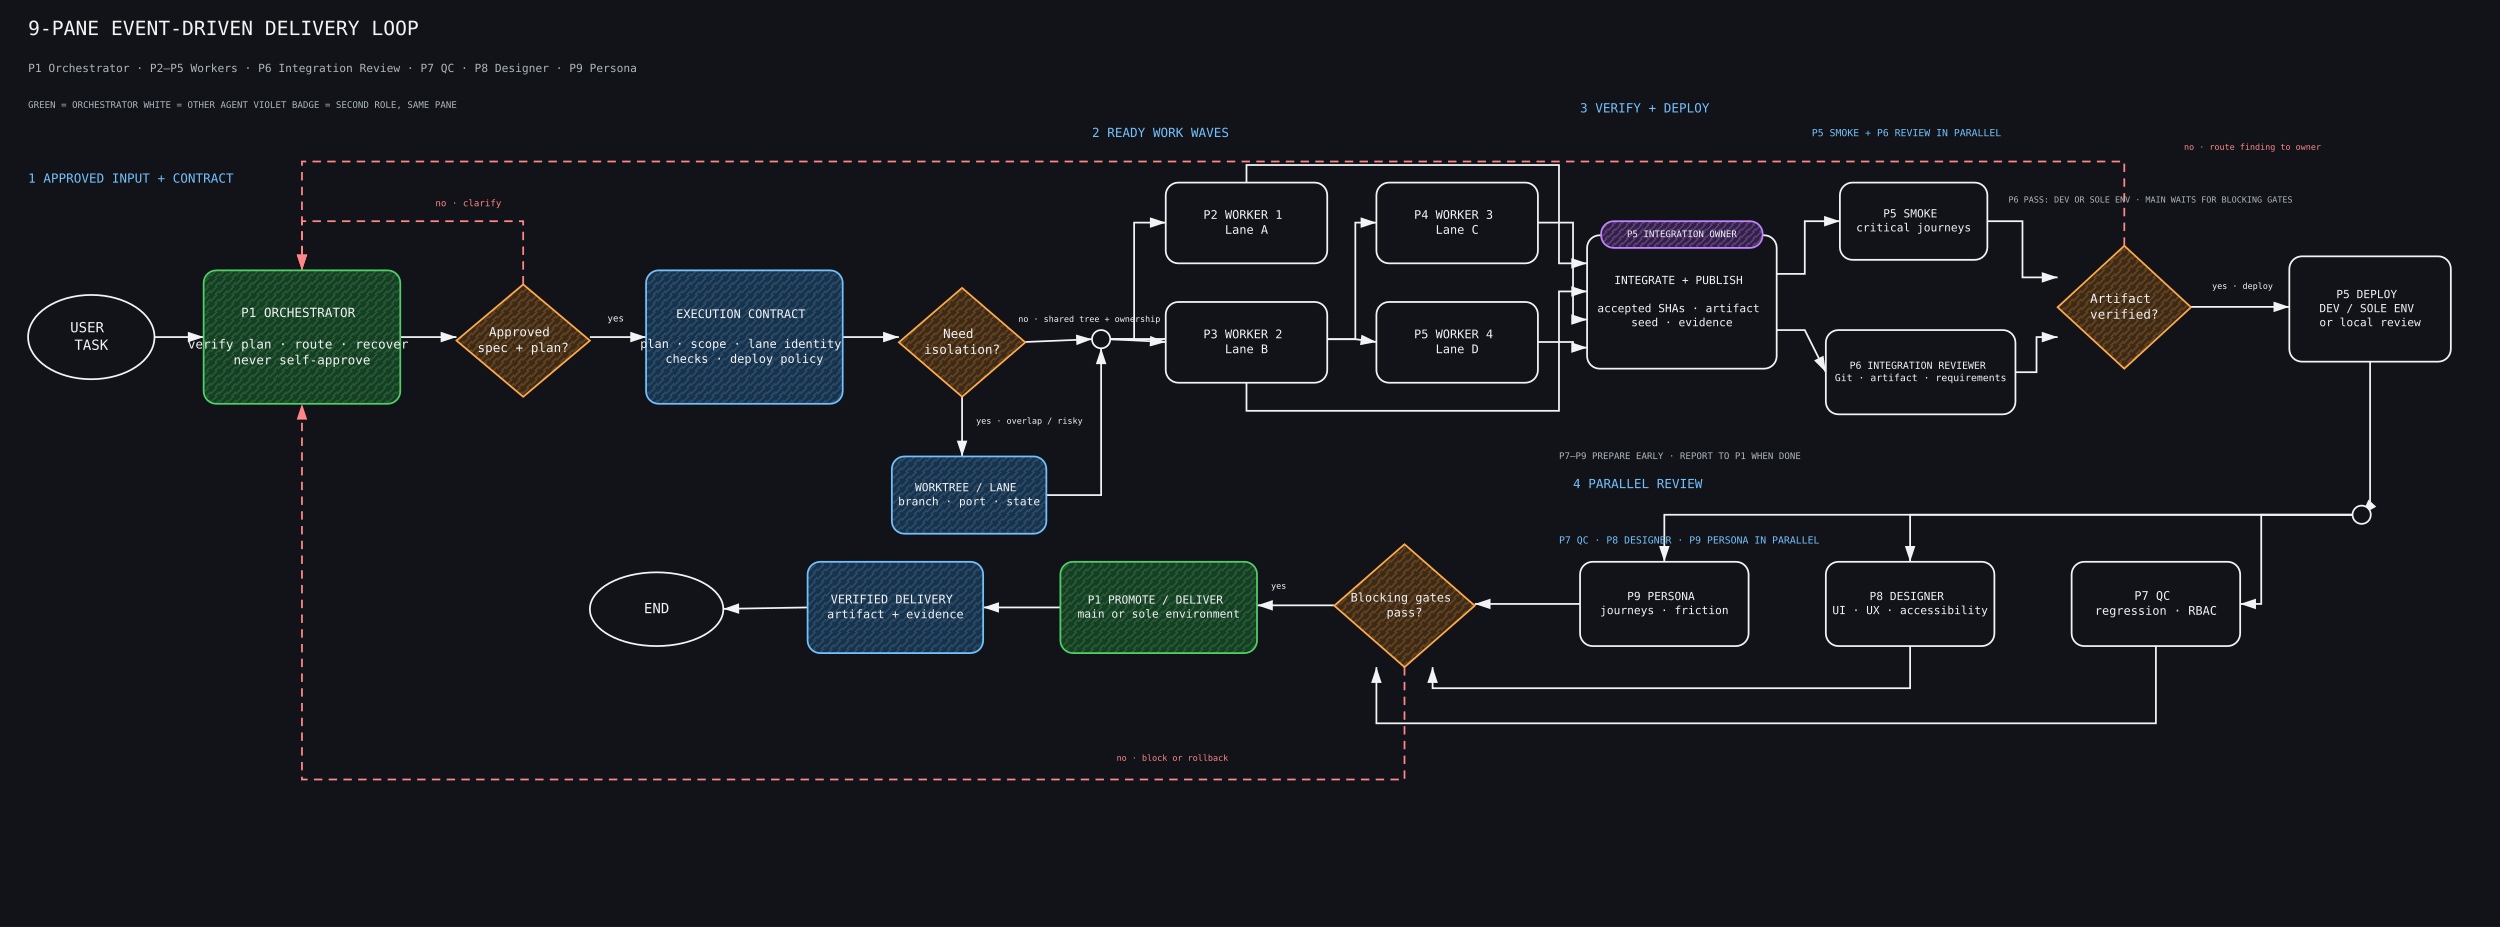
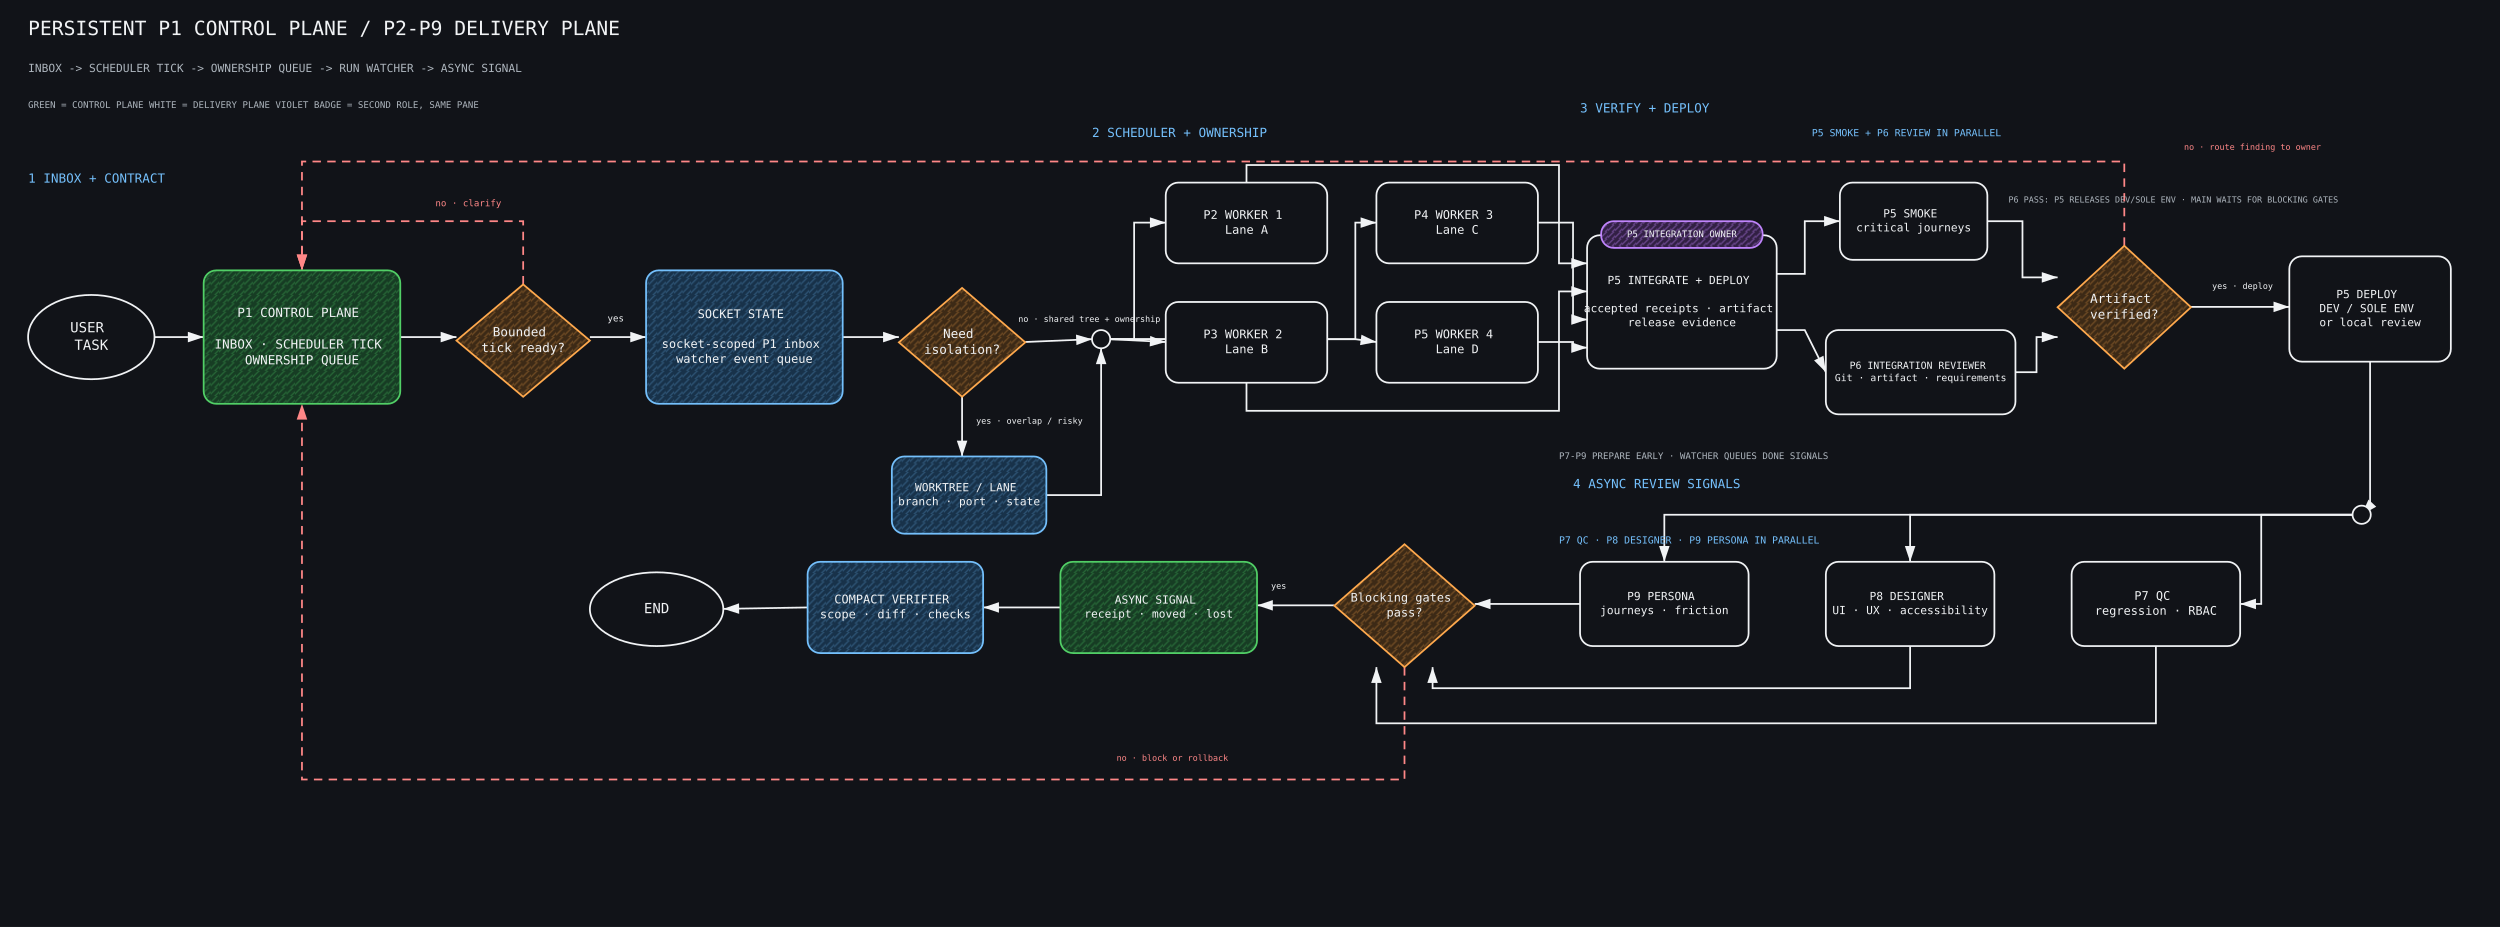
<svg xmlns="http://www.w3.org/2000/svg" width="3560" height="1320" viewBox="0 0 3560 1320">
  <defs>
    <pattern id="greenHatch" width="12" height="12" patternUnits="userSpaceOnUse">
      <rect width="12" height="12" fill="#173d24" />
      <path d="M-3 12L12-3M3 15L15 3" stroke="#51cf66" stroke-opacity=".26" stroke-width="2" />
    </pattern>
    <pattern id="amberHatch" width="12" height="12" patternUnits="userSpaceOnUse">
      <rect width="12" height="12" fill="#3d2a16" />
      <path d="M-3 12L12-3M3 15L15 3" stroke="#ffa94d" stroke-opacity=".24" stroke-width="2" />
    </pattern>
    <pattern id="blueHatch" width="12" height="12" patternUnits="userSpaceOnUse">
      <rect width="12" height="12" fill="#18324a" />
      <path d="M-3 12L12-3M3 15L15 3" stroke="#74c0fc" stroke-opacity=".22" stroke-width="2" />
    </pattern>
    <pattern id="violetHatch" width="10" height="10" patternUnits="userSpaceOnUse">
      <rect width="10" height="10" fill="#322044" />
      <path d="M-2 10L10-2M3 13L13 3" stroke="#c084fc" stroke-opacity=".35" stroke-width="2" />
    </pattern>
    <marker id="arrowWhite" markerWidth="10" markerHeight="10" refX="9" refY="3" orient="auto" markerUnits="strokeWidth">
      <path d="M0,0 L0,6 L9,3 z" fill="#f1f3f5" />
    </marker>
    <marker id="arrowRed" markerWidth="10" markerHeight="10" refX="9" refY="3" orient="auto" markerUnits="strokeWidth">
      <path d="M0,0 L0,6 L9,3 z" fill="#ff8787" />
    </marker>
  </defs>
  <rect width="3560" height="1320" fill="#111318" />
  <g font-family="ui-monospace, SFMono-Regular, Menlo, Consolas, monospace">
    <polyline id="task_o" points="220,480 290,480" fill="none" stroke="#f1f3f5" stroke-width="2.5" marker-end="url(#arrowWhite)" />
    <polyline id="o_ready" points="570,480 650,480" fill="none" stroke="#f1f3f5" stroke-width="2.5" marker-end="url(#arrowWhite)" />
    <polyline id="ready_yes" points="840,480 920,480" fill="none" stroke="#f1f3f5" stroke-width="2.5" marker-end="url(#arrowWhite)" />
    <polyline id="ready_no" points="745,405 745,315 430,315 430,385" fill="none" stroke="#ff8787" stroke-width="2.5" stroke-dasharray="12 9" marker-end="url(#arrowRed)" />
    <polyline id="contract_isolation" points="1200,480 1280,480" fill="none" stroke="#f1f3f5" stroke-width="2.5" marker-end="url(#arrowWhite)" />
    <polyline id="isolation_no" points="1460,487 1555,483" fill="none" stroke="#f1f3f5" stroke-width="2.5" marker-end="url(#arrowWhite)" />
    <polyline id="isolation_yes" points="1370,565 1370,650" fill="none" stroke="#f1f3f5" stroke-width="2.5" marker-end="url(#arrowWhite)" />
    <polyline id="worktree_fork" points="1490,705 1568,705 1568,496" fill="none" stroke="#f1f3f5" stroke-width="2.5" marker-end="url(#arrowWhite)" />
    <polyline id="fork_w1" points="1581,483 1615,483 1615,317 1660,317" fill="none" stroke="#f1f3f5" stroke-width="2.5" marker-end="url(#arrowWhite)" />
    <polyline id="fork_w2" points="1581,483 1660,487" fill="none" stroke="#f1f3f5" stroke-width="2.5" marker-end="url(#arrowWhite)" />
    <polyline id="fork_w3" points="1581,483 1930,483 1930,317 1960,317" fill="none" stroke="#f1f3f5" stroke-width="2.5" marker-end="url(#arrowWhite)" />
    <polyline id="fork_w4" points="1581,483 1930,483 1960,487" fill="none" stroke="#f1f3f5" stroke-width="2.5" marker-end="url(#arrowWhite)" />
    <polyline id="w1_integrated" points="1775,260 1775,235 2220,235 2220,375 2260,375" fill="none" stroke="#f1f3f5" stroke-width="2.5" marker-end="url(#arrowWhite)" />
    <polyline id="w2_integrated" points="1775,545 1775,585 2220,585 2220,415 2260,415" fill="none" stroke="#f1f3f5" stroke-width="2.5" marker-end="url(#arrowWhite)" />
    <polyline id="w3_integrated" points="2190,317 2240,317 2240,455 2260,455" fill="none" stroke="#f1f3f5" stroke-width="2.5" marker-end="url(#arrowWhite)" />
    <polyline id="w4_integrated" points="2190,487 2240,487 2240,495 2260,495" fill="none" stroke="#f1f3f5" stroke-width="2.5" marker-end="url(#arrowWhite)" />
    <polyline id="integrated_smoke" points="2530,390 2570,390 2570,315 2620,315" fill="none" stroke="#f1f3f5" stroke-width="2.5" marker-end="url(#arrowWhite)" />
    <polyline id="integrated_reviewer" points="2530,470 2570,470 2600,530" fill="none" stroke="#f1f3f5" stroke-width="2.5" marker-end="url(#arrowWhite)" />
    <polyline id="smoke_artifact" points="2830,315 2880,315 2880,395 2930,395" fill="none" stroke="#f1f3f5" stroke-width="2.5" marker-end="url(#arrowWhite)" />
    <polyline id="reviewer_artifact" points="2870,530 2900,530 2900,480 2930,480" fill="none" stroke="#f1f3f5" stroke-width="2.5" marker-end="url(#arrowWhite)" />
    <polyline id="artifact_yes" points="3120,437 3260,437" fill="none" stroke="#f1f3f5" stroke-width="2.5" marker-end="url(#arrowWhite)" />
    <polyline id="artifact_no" points="3025,350 3025,230 430,230 430,385" fill="none" stroke="#ff8787" stroke-width="2.5" stroke-dasharray="12 9" marker-end="url(#arrowRed)" />
    <polyline id="deploy_review_fork" points="3375,515 3375,720 3363,733" fill="none" stroke="#f1f3f5" stroke-width="2.5" marker-end="url(#arrowWhite)" />
    <polyline id="review_fork_qc" points="3350,733 3220,733 3220,860 3190,860" fill="none" stroke="#f1f3f5" stroke-width="2.5" marker-end="url(#arrowWhite)" />
    <polyline id="review_fork_designer" points="3350,733 2720,733 2720,800" fill="none" stroke="#f1f3f5" stroke-width="2.5" marker-end="url(#arrowWhite)" />
    <polyline id="review_fork_persona" points="3350,733 2370,733 2370,800" fill="none" stroke="#f1f3f5" stroke-width="2.5" marker-end="url(#arrowWhite)" />
    <polyline id="qc_review_gate" points="3070,920 3070,1030 1960,1030 1960,950" fill="none" stroke="#f1f3f5" stroke-width="2.5" marker-end="url(#arrowWhite)" />
    <polyline id="designer_review_gate" points="2720,920 2720,980 2040,980 2040,950" fill="none" stroke="#f1f3f5" stroke-width="2.5" marker-end="url(#arrowWhite)" />
    <polyline id="persona_review_gate" points="2250,860 2100,860" fill="none" stroke="#f1f3f5" stroke-width="2.5" marker-end="url(#arrowWhite)" />
    <polyline id="review_yes" points="1900,862 1790,862" fill="none" stroke="#f1f3f5" stroke-width="2.5" marker-end="url(#arrowWhite)" />
    <polyline id="review_no" points="2000,950 2000,1110 430,1110 430,575" fill="none" stroke="#ff8787" stroke-width="2.5" stroke-dasharray="12 9" marker-end="url(#arrowRed)" />
    <polyline id="promotion_verified" points="1510,865 1400,865" fill="none" stroke="#f1f3f5" stroke-width="2.5" marker-end="url(#arrowWhite)" />
    <polyline id="verified_end" points="1150,865 1030,867" fill="none" stroke="#f1f3f5" stroke-width="2.5" marker-end="url(#arrowWhite)" />
    <ellipse id="task" cx="130.0" cy="480.0" rx="90.0" ry="60.0" fill="#111318" stroke="#f1f3f5" stroke-width="2.5" />
    <rect id="orchestrator" x="290" y="385" width="280" height="190" rx="18" fill="url(#greenHatch)" stroke="#51cf66" stroke-width="2.5" />
    <polygon id="ready" points="745.0,405 840,485.0 745.0,565 650,485.0" fill="url(#amberHatch)" stroke="#ffa94d" stroke-width="2.5" />
    <rect id="contract" x="920" y="385" width="280" height="190" rx="18" fill="url(#blueHatch)" stroke="#74c0fc" stroke-width="2.5" />
    <polygon id="isolation" points="1370.0,410 1460,487.5 1370.0,565 1280,487.5" fill="url(#amberHatch)" stroke="#ffa94d" stroke-width="2.5" />
    <rect id="worktree" x="1270" y="650" width="220" height="110" rx="18" fill="url(#blueHatch)" stroke="#74c0fc" stroke-width="2.5" />
    <ellipse id="fork" cx="1568.0" cy="483.0" rx="13.0" ry="13.0" fill="#111318" stroke="#f1f3f5" stroke-width="2.5" />
    <rect id="worker_1" x="1660" y="260" width="230" height="115" rx="18" fill="#111318" stroke="#f1f3f5" stroke-width="2.5" />
    <rect id="worker_2" x="1660" y="430" width="230" height="115" rx="18" fill="#111318" stroke="#f1f3f5" stroke-width="2.5" />
    <rect id="worker_3" x="1960" y="260" width="230" height="115" rx="18" fill="#111318" stroke="#f1f3f5" stroke-width="2.5" />
    <rect id="worker_4" x="1960" y="430" width="230" height="115" rx="18" fill="#111318" stroke="#f1f3f5" stroke-width="2.5" />
    <rect id="integrated" x="2260" y="335" width="270" height="190" rx="18" fill="#111318" stroke="#f1f3f5" stroke-width="2.5" />
    <rect id="integration_badge" x="2280" y="315" width="230" height="38" rx="18" fill="url(#violetHatch)" stroke="#c084fc" stroke-width="2.5" />
    <rect id="smoke" x="2620" y="260" width="210" height="110" rx="18" fill="#111318" stroke="#f1f3f5" stroke-width="2.5" />
    <rect id="integration_reviewer" x="2600" y="470" width="270" height="120" rx="18" fill="#111318" stroke="#f1f3f5" stroke-width="2.5" />
    <polygon id="artifact_gate" points="3025.0,350 3120,437.5 3025.0,525 2930,437.5" fill="url(#amberHatch)" stroke="#ffa94d" stroke-width="2.5" />
    <rect id="deploy" x="3260" y="365" width="230" height="150" rx="18" fill="#111318" stroke="#f1f3f5" stroke-width="2.5" />
    <ellipse id="review_fork" cx="3363.0" cy="733.0" rx="13.0" ry="13.0" fill="#111318" stroke="#f1f3f5" stroke-width="2.5" />
    <rect id="qc" x="2950" y="800" width="240" height="120" rx="18" fill="#111318" stroke="#f1f3f5" stroke-width="2.5" />
    <rect id="designer" x="2600" y="800" width="240" height="120" rx="18" fill="#111318" stroke="#f1f3f5" stroke-width="2.5" />
    <rect id="persona" x="2250" y="800" width="240" height="120" rx="18" fill="#111318" stroke="#f1f3f5" stroke-width="2.5" />
    <polygon id="review_gate" points="2000.0,775 2100,862.5 2000.0,950 1900,862.5" fill="url(#amberHatch)" stroke="#ffa94d" stroke-width="2.5" />
    <rect id="promotion" x="1510" y="800" width="280" height="130" rx="18" fill="url(#greenHatch)" stroke="#51cf66" stroke-width="2.5" />
    <rect id="verified" x="1150" y="800" width="250" height="130" rx="18" fill="url(#blueHatch)" stroke="#74c0fc" stroke-width="2.5" />
    <ellipse id="end" cx="935.0" cy="867.5" rx="95.0" ry="52.5" fill="#111318" stroke="#f1f3f5" stroke-width="2.5" />
    <text font-size="20" fill="#f1f3f5" text-anchor="middle" dominant-baseline="middle">
      <tspan x="130.0" y="467.5">USER</tspan>
      <tspan x="130.0" y="492.5">TASK</tspan>
    </text>
    <text font-size="18" fill="#f1f3f5" text-anchor="middle" dominant-baseline="middle">
-       <tspan x="430.0" y="446.25">P1  ORCHESTRATOR</tspan>
+       <tspan x="430.0" y="446.25">P1 CONTROL PLANE</tspan>
      <tspan x="430.0" y="468.75" />
-       <tspan x="430.0" y="491.25">verify plan · route · recover</tspan>
-       <tspan x="430.0" y="513.75">never self-approve</tspan>
-     </text>
-     <text font-size="18" fill="#f1f3f5" text-anchor="middle" dominant-baseline="middle">
-       <tspan x="745.0" y="473.75">Approved</tspan>
-       <tspan x="745.0" y="496.25">spec + plan?</tspan>
-     </text>
-     <text font-size="17" fill="#f1f3f5" text-anchor="middle" dominant-baseline="middle">
-       <tspan x="1060.0" y="448.125">EXECUTION CONTRACT</tspan>
+       <tspan x="430.0" y="491.25">INBOX · SCHEDULER TICK</tspan>
+       <tspan x="430.0" y="513.75">OWNERSHIP QUEUE</tspan>
+     </text>
+     <text font-size="18" fill="#f1f3f5" text-anchor="middle" dominant-baseline="middle">
+       <tspan x="745.0" y="473.75">Bounded</tspan>
+       <tspan x="745.0" y="496.25">tick ready?</tspan>
+     </text>
+     <text font-size="17" fill="#f1f3f5" text-anchor="middle" dominant-baseline="middle">
+       <tspan x="1060.0" y="448.125">SOCKET STATE</tspan>
      <tspan x="1060.0" y="469.375" />
-       <tspan x="1060.0" y="490.625">plan · scope · lane identity</tspan>
-       <tspan x="1060.0" y="511.875">checks · deploy policy</tspan>
+       <tspan x="1060.0" y="490.625">socket-scoped P1 inbox</tspan>
+       <tspan x="1060.0" y="511.875">watcher event queue</tspan>
    </text>
    <text font-size="18" fill="#f1f3f5" text-anchor="middle" dominant-baseline="middle">
      <tspan x="1370.0" y="476.25">Need</tspan>
      <tspan x="1370.0" y="498.75">isolation?</tspan>
    </text>
    <text font-size="16" fill="#f1f3f5" text-anchor="middle" dominant-baseline="middle">
      <tspan x="1380.0" y="695.0">WORKTREE / LANE</tspan>
      <tspan x="1380.0" y="715.0">branch · port · state</tspan>
    </text>
    <text font-size="16" fill="#f1f3f5" text-anchor="middle" dominant-baseline="middle">
      <tspan x="1568.0" y="483.0" />
    </text>
    <text font-size="17" fill="#f1f3f5" text-anchor="middle" dominant-baseline="middle">
      <tspan x="1775.0" y="306.875">P2  WORKER 1</tspan>
      <tspan x="1775.0" y="328.125">Lane A</tspan>
    </text>
    <text font-size="17" fill="#f1f3f5" text-anchor="middle" dominant-baseline="middle">
      <tspan x="1775.0" y="476.875">P3  WORKER 2</tspan>
      <tspan x="1775.0" y="498.125">Lane B</tspan>
    </text>
    <text font-size="17" fill="#f1f3f5" text-anchor="middle" dominant-baseline="middle">
      <tspan x="2075.0" y="306.875">P4  WORKER 3</tspan>
      <tspan x="2075.0" y="328.125">Lane C</tspan>
    </text>
    <text font-size="17" fill="#f1f3f5" text-anchor="middle" dominant-baseline="middle">
      <tspan x="2075.0" y="476.875">P5  WORKER 4</tspan>
      <tspan x="2075.0" y="498.125">Lane D</tspan>
    </text>
    <text font-size="16" fill="#f1f3f5" text-anchor="middle" dominant-baseline="middle">
-       <tspan x="2395.0" y="400.0">INTEGRATE + PUBLISH</tspan>
+       <tspan x="2395.0" y="400.0">P5 INTEGRATE + DEPLOY</tspan>
      <tspan x="2395.0" y="420.0" />
-       <tspan x="2395.0" y="440.0">accepted SHAs · artifact</tspan>
-       <tspan x="2395.0" y="460.0">seed · evidence</tspan>
+       <tspan x="2395.0" y="440.0">accepted receipts · artifact</tspan>
+       <tspan x="2395.0" y="460.0">release evidence</tspan>
    </text>
    <text font-size="13" fill="#f1f3f5" text-anchor="middle" dominant-baseline="middle">
      <tspan x="2395.0" y="334.0">P5  INTEGRATION OWNER</tspan>
    </text>
    <text font-size="16" fill="#f1f3f5" text-anchor="middle" dominant-baseline="middle">
      <tspan x="2725.0" y="305.0">P5  SMOKE</tspan>
      <tspan x="2725.0" y="325.0">critical journeys</tspan>
    </text>
    <text font-size="14" fill="#f1f3f5" text-anchor="middle" dominant-baseline="middle">
      <tspan x="2735.0" y="521.25">P6  INTEGRATION REVIEWER</tspan>
      <tspan x="2735.0" y="538.75">Git · artifact · requirements</tspan>
    </text>
    <text font-size="18" fill="#f1f3f5" text-anchor="middle" dominant-baseline="middle">
      <tspan x="3025.0" y="426.25">Artifact</tspan>
      <tspan x="3025.0" y="448.75">verified?</tspan>
    </text>
    <text font-size="16" fill="#f1f3f5" text-anchor="middle" dominant-baseline="middle">
      <tspan x="3375.0" y="420.0">P5  DEPLOY</tspan>
      <tspan x="3375.0" y="440.0">DEV / SOLE ENV</tspan>
      <tspan x="3375.0" y="460.0">or local review</tspan>
    </text>
    <text font-size="16" fill="#f1f3f5" text-anchor="middle" dominant-baseline="middle">
      <tspan x="3363.0" y="733.0" />
    </text>
    <text font-size="17" fill="#f1f3f5" text-anchor="middle" dominant-baseline="middle">
      <tspan x="3070.0" y="849.375">P7  QC</tspan>
      <tspan x="3070.0" y="870.625">regression · RBAC</tspan>
    </text>
    <text font-size="16" fill="#f1f3f5" text-anchor="middle" dominant-baseline="middle">
      <tspan x="2720.0" y="850.0">P8  DESIGNER</tspan>
      <tspan x="2720.0" y="870.0">UI · UX · accessibility</tspan>
    </text>
    <text font-size="16" fill="#f1f3f5" text-anchor="middle" dominant-baseline="middle">
      <tspan x="2370.0" y="850.0">P9  PERSONA</tspan>
      <tspan x="2370.0" y="870.0">journeys · friction</tspan>
    </text>
    <text font-size="17" fill="#f1f3f5" text-anchor="middle" dominant-baseline="middle">
      <tspan x="2000.0" y="851.875">Blocking gates</tspan>
      <tspan x="2000.0" y="873.125">pass?</tspan>
    </text>
    <text font-size="16" fill="#f1f3f5" text-anchor="middle" dominant-baseline="middle">
-       <tspan x="1650.0" y="855.0">P1  PROMOTE / DELIVER</tspan>
-       <tspan x="1650.0" y="875.0">main or sole environment</tspan>
-     </text>
-     <text font-size="17" fill="#f1f3f5" text-anchor="middle" dominant-baseline="middle">
-       <tspan x="1275.0" y="854.375">VERIFIED DELIVERY</tspan>
-       <tspan x="1275.0" y="875.625">artifact + evidence</tspan>
+       <tspan x="1650.0" y="855.0">ASYNC SIGNAL</tspan>
+       <tspan x="1650.0" y="875.0">receipt · moved · lost</tspan>
+     </text>
+     <text font-size="17" fill="#f1f3f5" text-anchor="middle" dominant-baseline="middle">
+       <tspan x="1275.0" y="854.375">COMPACT VERIFIER</tspan>
+       <tspan x="1275.0" y="875.625">scope · diff · checks</tspan>
    </text>
    <text font-size="20" fill="#f1f3f5" text-anchor="middle" dominant-baseline="middle">
      <tspan x="935.0" y="867.5">END</tspan>
    </text>
    <text font-size="28" fill="#f1f3f5" text-anchor="start" dominant-baseline="middle">
-       <tspan x="40" y="42.0">9-PANE EVENT-DRIVEN DELIVERY LOOP</tspan>
+       <tspan x="40" y="42.0">PERSISTENT P1 CONTROL PLANE / P2-P9 DELIVERY PLANE</tspan>
    </text>
    <text font-size="16" fill="#adb5bd" text-anchor="start" dominant-baseline="middle">
-       <tspan x="40" y="98.0">P1 Orchestrator · P2–P5 Workers · P6 Integration Review · P7 QC · P8 Designer · P9 Persona</tspan>
+       <tspan x="40" y="98.0">INBOX -&gt; SCHEDULER TICK -&gt; OWNERSHIP QUEUE -&gt; RUN WATCHER -&gt; ASYNC SIGNAL</tspan>
    </text>
    <text font-size="13" fill="#adb5bd" text-anchor="start" dominant-baseline="middle">
-       <tspan x="40" y="150.0">GREEN = ORCHESTRATOR   WHITE = OTHER AGENT   VIOLET BADGE = SECOND ROLE, SAME PANE</tspan>
-     </text>
-     <text font-size="18" fill="#74c0fc" text-anchor="start" dominant-baseline="middle">
-       <tspan x="40" y="255.0">1  APPROVED INPUT + CONTRACT</tspan>
-     </text>
-     <text font-size="18" fill="#74c0fc" text-anchor="start" dominant-baseline="middle">
-       <tspan x="1555" y="190.0">2  READY WORK WAVES</tspan>
+       <tspan x="40" y="150.0">GREEN = CONTROL PLANE   WHITE = DELIVERY PLANE   VIOLET BADGE = SECOND ROLE, SAME PANE</tspan>
+     </text>
+     <text font-size="18" fill="#74c0fc" text-anchor="start" dominant-baseline="middle">
+       <tspan x="40" y="255.0">1  INBOX + CONTRACT</tspan>
+     </text>
+     <text font-size="18" fill="#74c0fc" text-anchor="start" dominant-baseline="middle">
+       <tspan x="1555" y="190.0">2  SCHEDULER + OWNERSHIP</tspan>
    </text>
    <text font-size="18" fill="#74c0fc" text-anchor="start" dominant-baseline="middle">
      <tspan x="2250" y="155.0">3  VERIFY + DEPLOY</tspan>
    </text>
    <text font-size="18" fill="#74c0fc" text-anchor="start" dominant-baseline="middle">
-       <tspan x="2240" y="690.0">4  PARALLEL REVIEW</tspan>
+       <tspan x="2240" y="690.0">4  ASYNC REVIEW SIGNALS</tspan>
    </text>
    <text font-size="14" fill="#74c0fc" text-anchor="start" dominant-baseline="middle">
      <tspan x="2580" y="190.0">P5 SMOKE + P6 REVIEW IN PARALLEL</tspan>
    </text>
    <text font-size="14" fill="#74c0fc" text-anchor="start" dominant-baseline="middle">
      <tspan x="2220" y="770.0">P7 QC · P8 DESIGNER · P9 PERSONA IN PARALLEL</tspan>
    </text>
    <text font-size="13" fill="#adb5bd" text-anchor="start" dominant-baseline="middle">
-       <tspan x="2220" y="650.0">P7–P9 PREPARE EARLY · REPORT TO P1 WHEN DONE</tspan>
+       <tspan x="2220" y="650.0">P7-P9 PREPARE EARLY · WATCHER QUEUES DONE SIGNALS</tspan>
    </text>
    <text font-size="12" fill="#adb5bd" text-anchor="start" dominant-baseline="middle">
-       <tspan x="2860" y="285.0">P6 PASS: DEV OR SOLE ENV · MAIN WAITS FOR BLOCKING GATES</tspan>
+       <tspan x="2860" y="285.0">P6 PASS: P5 RELEASES DEV/SOLE ENV · MAIN WAITS FOR BLOCKING GATES</tspan>
    </text>
    <text font-size="13" fill="#f1f3f5" text-anchor="start" dominant-baseline="middle">
      <tspan x="865" y="454.0">yes</tspan>
    </text>
    <text font-size="13" fill="#ff8787" text-anchor="start" dominant-baseline="middle">
      <tspan x="620" y="290.0">no · clarify</tspan>
    </text>
    <text font-size="12" fill="#f1f3f5" text-anchor="start" dominant-baseline="middle">
      <tspan x="1450" y="455.0">no · shared tree + ownership</tspan>
    </text>
    <text font-size="12" fill="#f1f3f5" text-anchor="start" dominant-baseline="middle">
      <tspan x="1390" y="600.0">yes · overlap / risky</tspan>
    </text>
    <text font-size="12" fill="#f1f3f5" text-anchor="start" dominant-baseline="middle">
      <tspan x="3150" y="408.0">yes · deploy</tspan>
    </text>
    <text font-size="12" fill="#ff8787" text-anchor="start" dominant-baseline="middle">
      <tspan x="3110" y="210.0">no · route finding to owner</tspan>
    </text>
    <text font-size="12" fill="#f1f3f5" text-anchor="start" dominant-baseline="middle">
      <tspan x="1810" y="835.0">yes</tspan>
    </text>
    <text font-size="12" fill="#ff8787" text-anchor="start" dominant-baseline="middle">
      <tspan x="1590" y="1080.0">no · block or rollback</tspan>
    </text>
  </g>
</svg>
